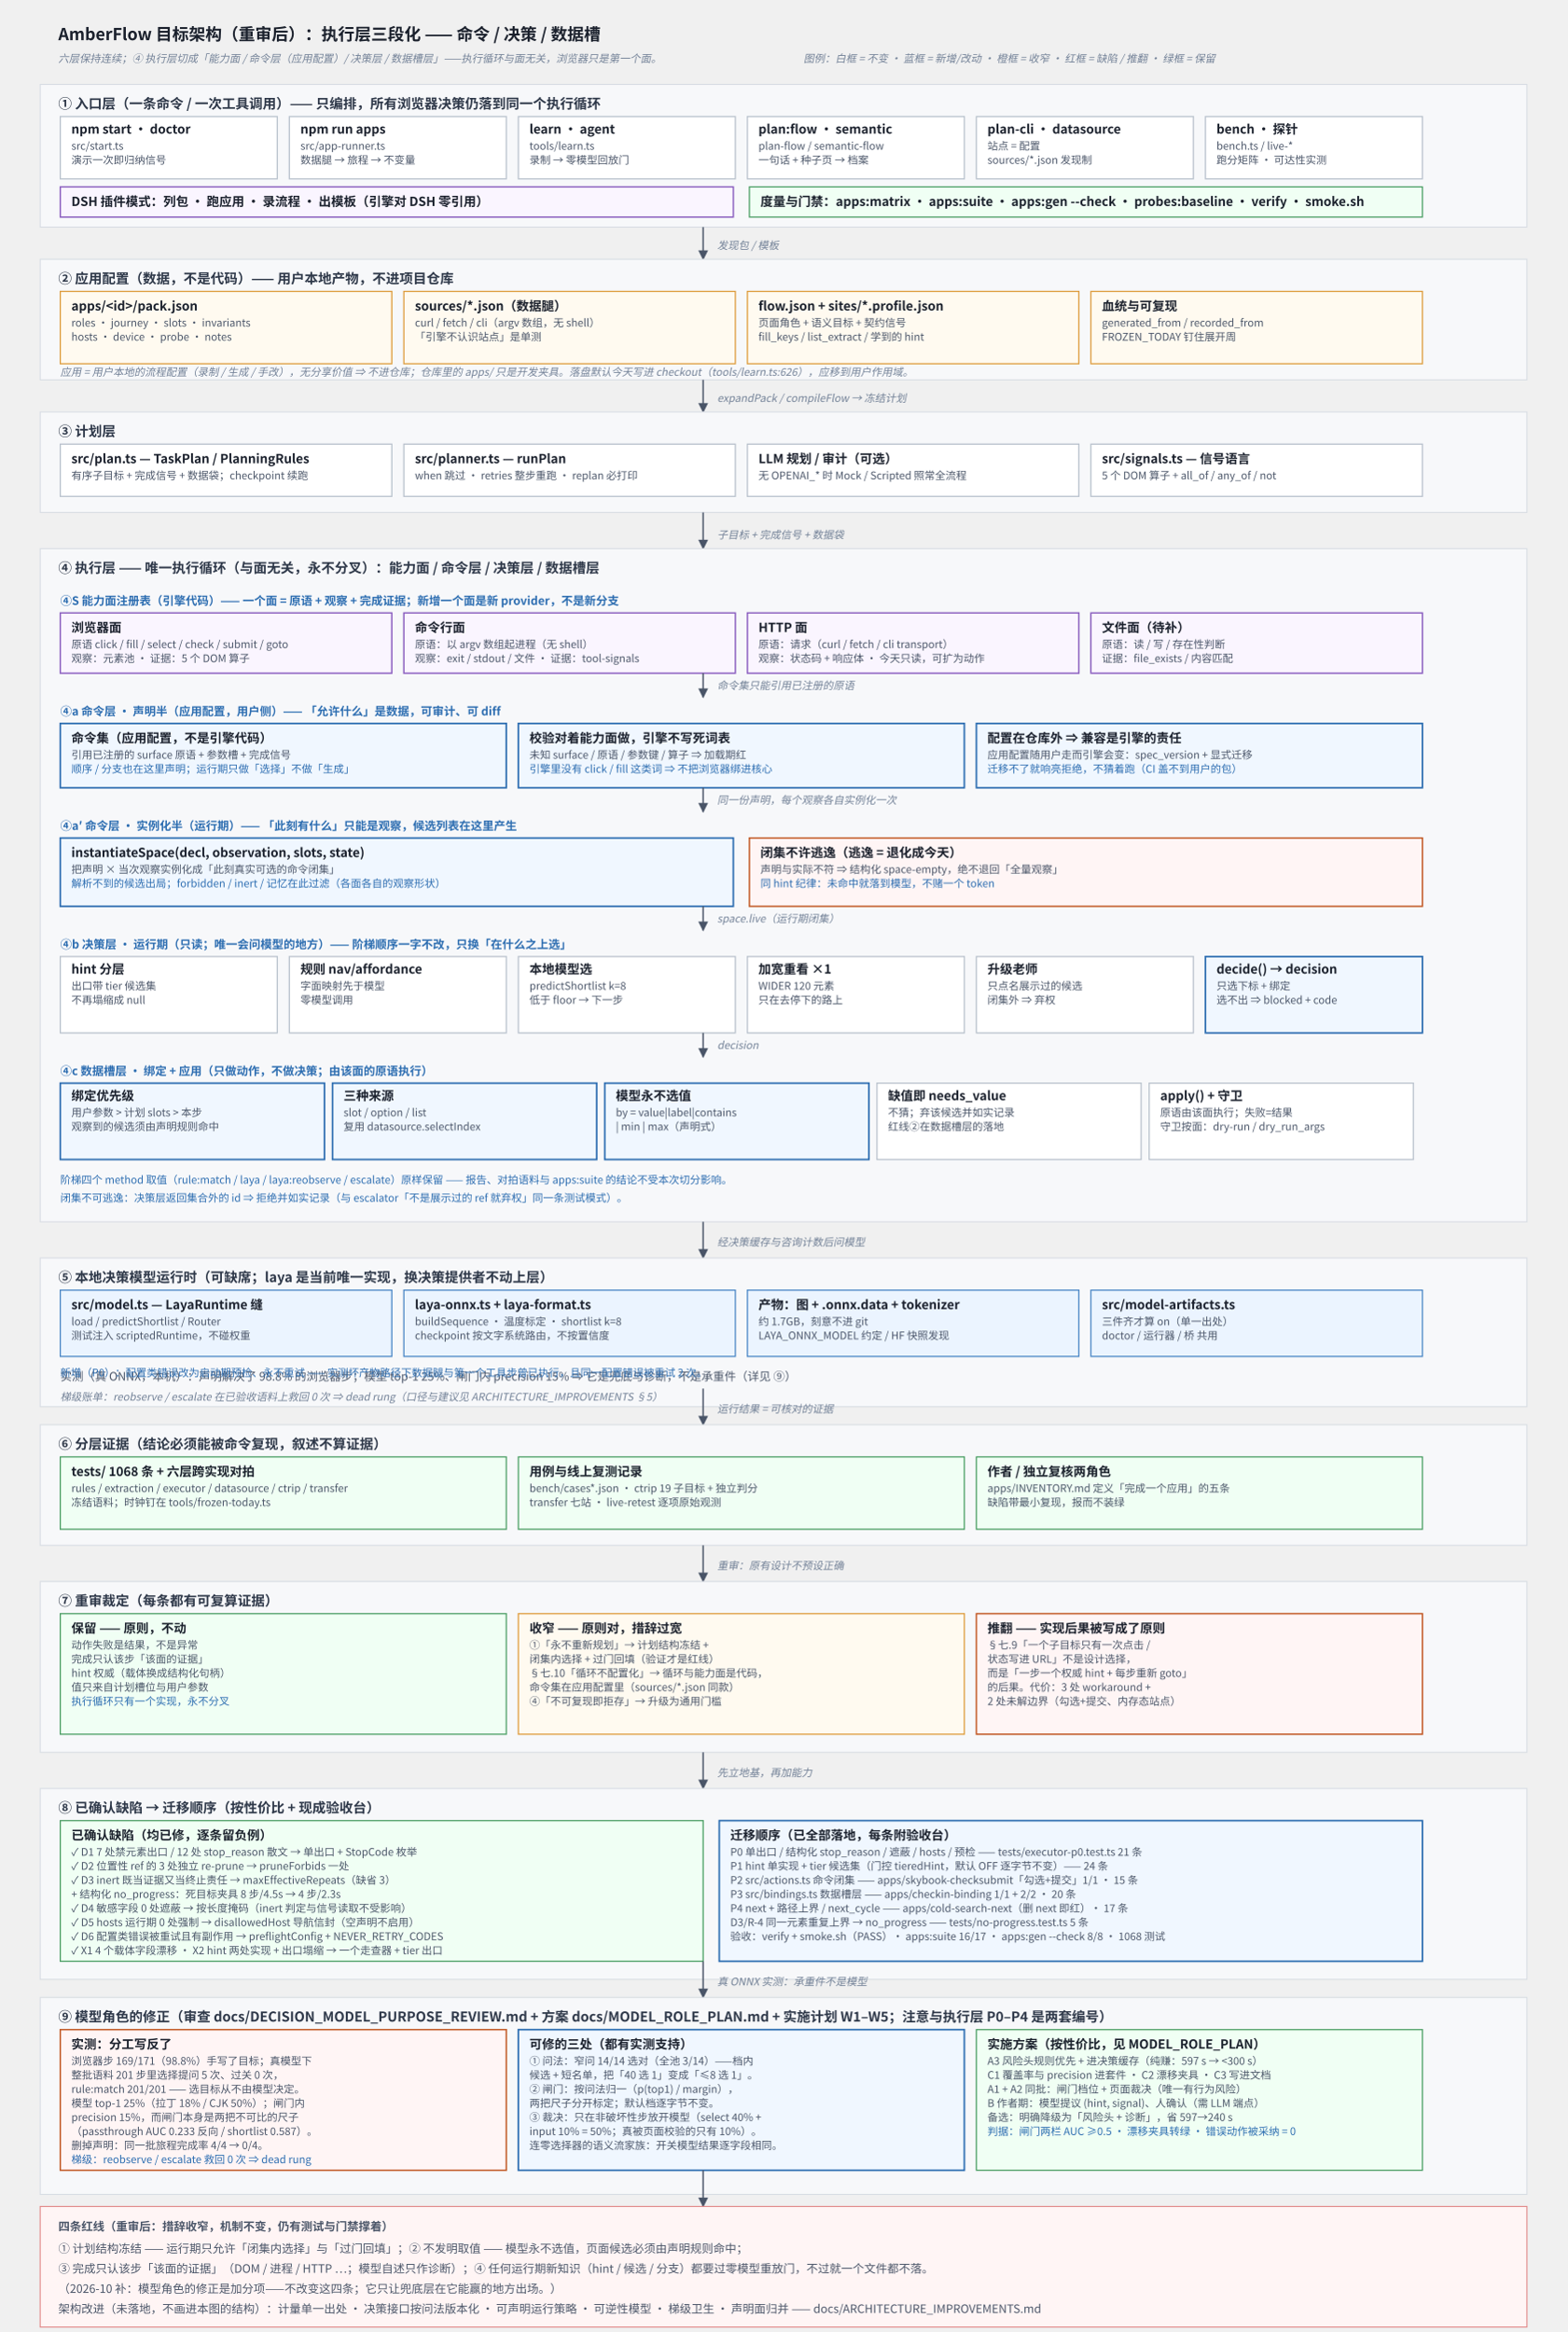
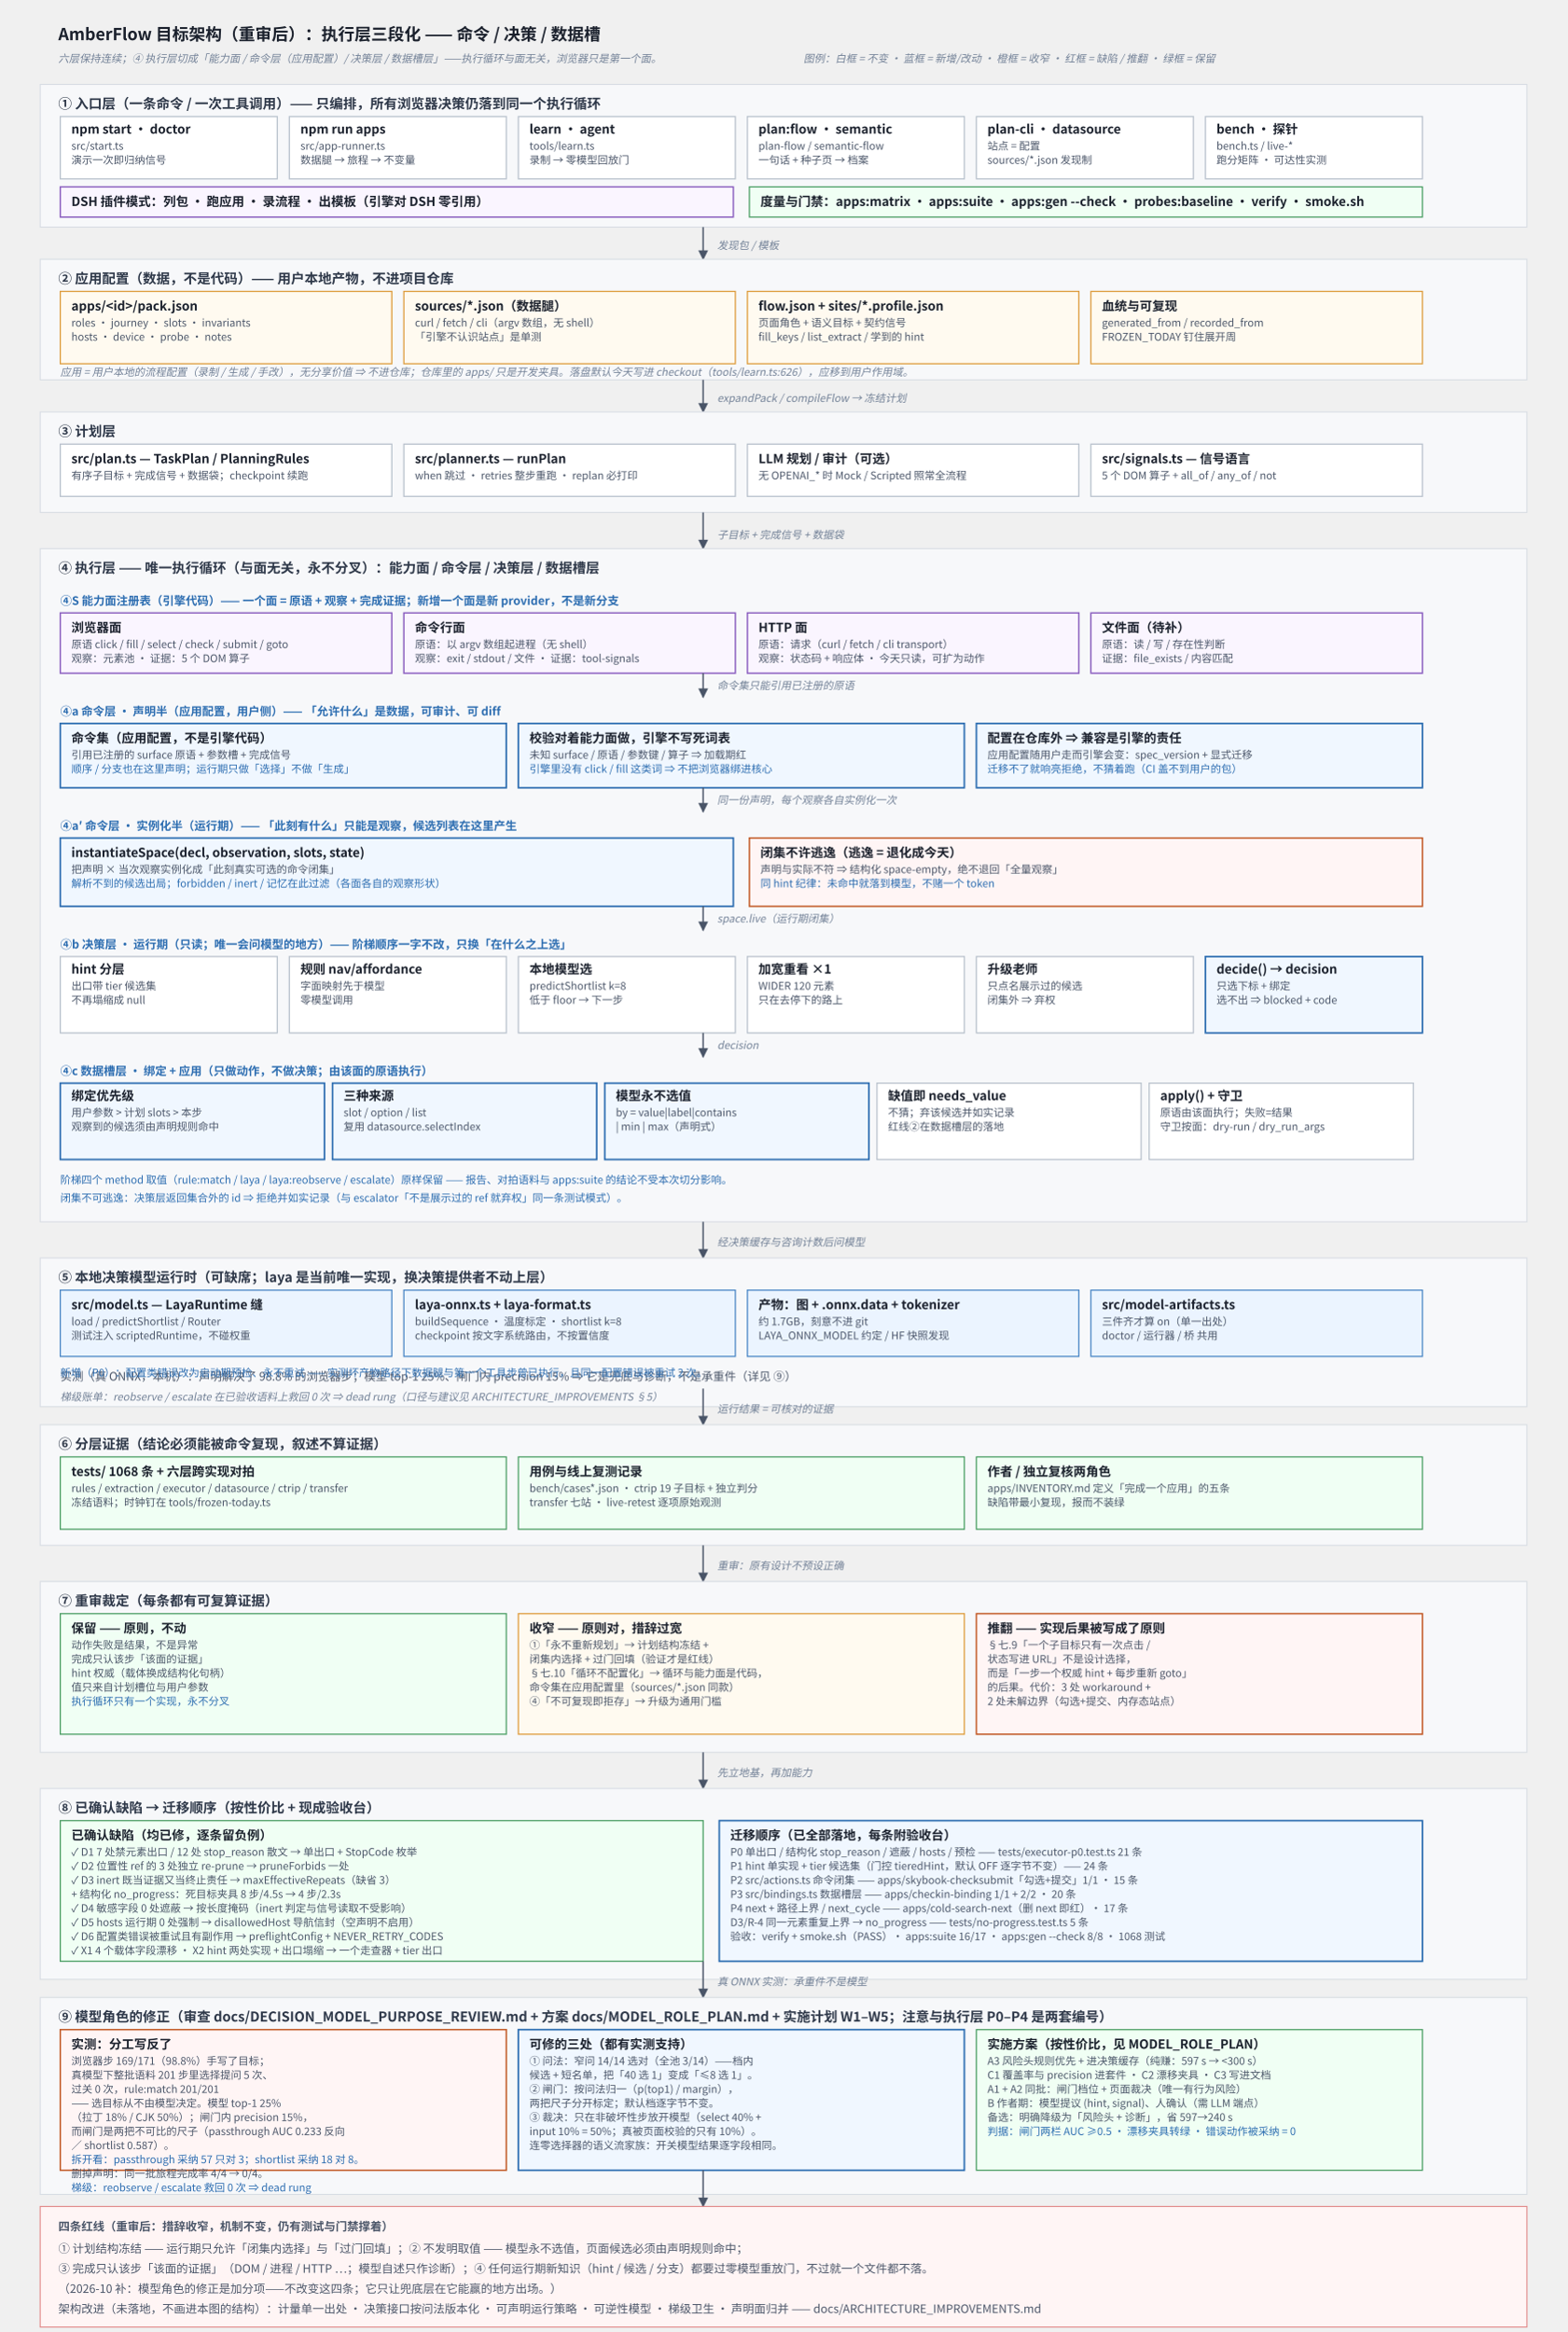
<svg xmlns="http://www.w3.org/2000/svg" width="1560" height="2320" viewBox="0 0 1560 2320" font-family="'PingFang SC','Microsoft YaHei','Noto Sans CJK SC','Source Han Sans CN','Helvetica Neue',Arial,sans-serif">
  <defs>
    <marker id="arr" viewBox="0 0 10 10" refX="9" refY="5" markerWidth="7" markerHeight="7" orient="auto-start-reverse">
      <path d="M0,0 L10,5 L0,10 z" fill="#4a5568" />
    </marker>
    <style>
.band{fill:#f7f8fa;stroke:#d7dce3;stroke-width:1}
.red{fill:#fff5f5;stroke:#e08383}
.lay{fill:#2d3748;font-size:13.5px;font-weight:700}
.title{fill:#1a202c;font-size:16.5px;font-weight:700}
.bx{fill:#fff;stroke:#b8c1cc;stroke-width:1.2}
.bxnew{fill:#f0f7ff;stroke:#2b6cb0;stroke-width:1.6}
.bxred{fill:#fff5f5;stroke:#c05621;stroke-width:1.4}
.bxd{fill:#fffaf0;stroke:#dd9b3b;stroke-width:1.2}
.bxm{fill:#ebf4ff;stroke:#4a86c5;stroke-width:1.2}
.bxe{fill:#f0fff4;stroke:#4a9d63;stroke-width:1.2}
.bxp{fill:#faf5ff;stroke:#8b5fbf;stroke-width:1.4}
.t{fill:#1a202c;font-size:12.5px;font-weight:600}
.s{fill:#4a5568;font-size:10.5px}
.sm{fill:#2b6cb0;font-size:10.5px}
.sub{fill:#2b6cb0;font-size:11.5px;font-weight:700}
.ln{stroke:#4a5568;stroke-width:1.4;fill:none}
.lbl{fill:#718096;font-size:10.5px;font-style:italic}
.foot{fill:#4a5568;font-size:11.5px}
</style>
  </defs>
  <text x="58" y="40" class="title">AmberFlow 目标架构（重审后）：执行层三段化 —— 命令 / 决策 / 数据槽</text>
  <text x="58" y="62" class="lbl">六层保持连续；④ 执行层切成「能力面 / 命令层（应用配置）/ 决策层 / 数据槽层」——执行循环与面无关，浏览器只是第一个面。</text>
  <text x="800" y="62" class="lbl">图例：白框 = 不变 · 蓝框 = 新增/改动 · 橙框 = 收窄 · 红框 = 缺陷 / 推翻 · 绿框 = 保留</text>
  <rect x="40" y="84" width="1480" height="142" class="band" />
  <text x="58" y="108" class="lay">① 入口层（一条命令 / 一次工具调用）—— 只编排，所有浏览器决策仍落到同一个执行循环</text>
  <rect x="60" y="116" width="216" height="62" class="bx" />
  <text x="71" y="133" class="t" font-size="11.5">npm start · doctor</text>
  <text x="71" y="149" class="s">src/start.ts</text>
  <text x="71" y="163" class="s">演示一次即归纳信号</text>
  <rect x="288" y="116" width="216" height="62" class="bx" />
  <text x="299" y="133" class="t" font-size="11.5">npm run apps</text>
  <text x="299" y="149" class="s">src/app-runner.ts</text>
  <text x="299" y="163" class="s">数据腿 → 旅程 → 不变量</text>
  <rect x="516" y="116" width="216" height="62" class="bx" />
  <text x="527" y="133" class="t" font-size="11.5">learn · agent</text>
  <text x="527" y="149" class="s">tools/learn.ts</text>
  <text x="527" y="163" class="s">录制 → 零模型回放门</text>
  <rect x="744" y="116" width="216" height="62" class="bx" />
  <text x="755" y="133" class="t" font-size="11.5">plan:flow · semantic</text>
  <text x="755" y="149" class="s">plan-flow / semantic-flow</text>
  <text x="755" y="163" class="s">一句话 + 种子页 → 档案</text>
  <rect x="972" y="116" width="216" height="62" class="bx" />
  <text x="983" y="133" class="t" font-size="11.5">plan-cli · datasource</text>
  <text x="983" y="149" class="s">站点 = 配置</text>
  <text x="983" y="163" class="s">sources/*.json 发现制</text>
  <rect x="1200" y="116" width="216" height="62" class="bx" />
  <text x="1211" y="133" class="t" font-size="11.5">bench · 探针</text>
  <text x="1211" y="149" class="s">bench.ts / live-*</text>
  <text x="1211" y="163" class="s">跑分矩阵 · 可达性实测</text>
  <rect x="60" y="186" width="670" height="30" class="bxp" />
  <text x="71" y="205" class="t" font-size="11">DSH 插件模式：列包 · 跑应用 · 录流程 · 出模板（引擎对 DSH 零引用）</text>
  <rect x="746" y="186" width="670" height="30" class="bxe" />
  <text x="757" y="205" class="t" font-size="11">度量与门禁：apps:matrix · apps:suite · apps:gen --check · probes:baseline · verify · smoke.sh</text>
  <path class="ln" d="M700,226 V258" marker-end="url(#arr)" />
  <text x="714" y="248" class="lbl">发现包 / 模板</text>
  <rect x="40" y="258" width="1480" height="120" class="band" />
  <text x="58" y="282" class="lay">② 应用配置（数据，不是代码）—— 用户本地产物，不进项目仓库</text>
  <rect x="60" y="290" width="330" height="72" class="bxd" />
  <text x="71" y="309" class="t" font-size="12.5">apps/&lt;id&gt;/pack.json</text>
  <text x="71" y="325" class="s">roles · journey · slots · invariants</text>
  <text x="71" y="339" class="s">hosts · device · probe · notes</text>
  <rect x="402" y="290" width="330" height="72" class="bxd" />
  <text x="413" y="309" class="t" font-size="12.5">sources/*.json（数据腿）</text>
  <text x="413" y="325" class="s">curl / fetch / cli（argv 数组，无 shell）</text>
  <text x="413" y="339" class="s">「引擎不认识站点」是单测</text>
  <rect x="744" y="290" width="330" height="72" class="bxd" />
  <text x="755" y="309" class="t" font-size="12.5">flow.json + sites/*.profile.json</text>
  <text x="755" y="325" class="s">页面角色 + 语义目标 + 契约信号</text>
  <text x="755" y="339" class="s">fill_keys / list_extract / 学到的 hint</text>
  <rect x="1086" y="290" width="330" height="72" class="bxd" />
  <text x="1097" y="309" class="t" font-size="12.5">血统与可复现</text>
  <text x="1097" y="325" class="s">generated_from / recorded_from</text>
  <text x="1097" y="339" class="s">FROZEN_TODAY 钉住展开周</text>
  <text x="60" y="374" class="lbl">应用 = 用户本地的流程配置（录制 / 生成 / 手改），无分享价值 ⇒ 不进仓库；仓库里的 apps/ 只是开发夹具。落盘默认今天写进 checkout（tools/learn.ts:626），应移到用户作用域。</text>
  <path class="ln" d="M700,378 V410" marker-end="url(#arr)" />
  <text x="714" y="400" class="lbl">expandPack / compileFlow → 冻结计划</text>
  <rect x="40" y="410" width="1480" height="100" class="band" />
  <text x="58" y="434" class="lay">③ 计划层</text>
  <rect x="60" y="442" width="330" height="52" class="bx" />
  <text x="71" y="461" class="t" font-size="12.5">src/plan.ts — TaskPlan / PlanningRules</text>
  <text x="71" y="477" class="s">有序子目标 + 完成信号 + 数据袋；checkpoint 续跑</text>
  <rect x="402" y="442" width="330" height="52" class="bx" />
  <text x="413" y="461" class="t" font-size="12.5">src/planner.ts — runPlan</text>
  <text x="413" y="477" class="s">when 跳过 · retries 整步重跑 · replan 必打印</text>
  <rect x="744" y="442" width="330" height="52" class="bx" />
  <text x="755" y="461" class="t" font-size="12.5">LLM 规划 / 审计（可选）</text>
  <text x="755" y="477" class="s">无 OPENAI_* 时 Mock / Scripted 照常全流程</text>
  <rect x="1086" y="442" width="330" height="52" class="bx" />
  <text x="1097" y="461" class="t" font-size="12.5">src/signals.ts — 信号语言</text>
  <text x="1097" y="477" class="s">5 个 DOM 算子 + all_of / any_of / not</text>
  <path class="ln" d="M700,510 V546" marker-end="url(#arr)" />
  <text x="714" y="536" class="lbl">子目标 + 完成信号 + 数据袋</text>
  <rect x="40" y="546" width="1480" height="670" class="band" />
  <text x="58" y="570" class="lay">④ 执行层 —— 唯一执行循环（与面无关，永不分叉）：能力面 / 命令层 / 决策层 / 数据槽层</text>
  <text x="60" y="602" class="sub">④S  能力面注册表（引擎代码）—— 一个面 = 原语 + 观察 + 完成证据；新增一个面是新 provider，不是新分支</text>
  <rect x="60" y="610" width="330" height="60" class="bxp" />
  <text x="71" y="629" class="t" font-size="11.5">浏览器面</text>
  <text x="71" y="645" class="s">原语 click / fill / select / check / submit / goto</text>
  <text x="71" y="659" class="s">观察：元素池 · 证据：5 个 DOM 算子</text>
  <rect x="402" y="610" width="330" height="60" class="bxp" />
  <text x="413" y="629" class="t" font-size="11.5">命令行面</text>
  <text x="413" y="645" class="s">原语：以 argv 数组起进程（无 shell）</text>
  <text x="413" y="659" class="s">观察：exit / stdout / 文件 · 证据：tool-signals</text>
  <rect x="744" y="610" width="330" height="60" class="bxp" />
  <text x="755" y="629" class="t" font-size="11.5">HTTP 面</text>
  <text x="755" y="645" class="s">原语：请求（curl / fetch / cli transport）</text>
  <text x="755" y="659" class="s">观察：状态码 + 响应体 · 今天只读，可扩为动作</text>
  <rect x="1086" y="610" width="330" height="60" class="bxp" />
  <text x="1097" y="629" class="t" font-size="11.5">文件面（待补）</text>
  <text x="1097" y="645" class="s">原语：读 / 写 / 存在性判断</text>
  <text x="1097" y="659" class="s">证据：file_exists / 内容匹配</text>
  <path class="ln" d="M700,670 V694" marker-end="url(#arr)" />
  <text x="714" y="686" class="lbl">命令集只能引用已注册的原语</text>
  <text x="60" y="712" class="sub">④a  命令层 · 声明半（应用配置，用户侧）—— 「允许什么」是数据，可审计、可 diff</text>
  <rect x="60" y="720" width="444" height="64" class="bxnew" />
  <text x="71" y="739" class="t" font-size="11.5">命令集（应用配置，不是引擎代码）</text>
  <text x="71" y="755" class="s">引用已注册的 surface 原语 + 参数槽 + 完成信号</text>
  <text x="71" y="769" class="sm">顺序 / 分支也在这里声明；运行期只做「选择」不做「生成」</text>
  <rect x="516" y="720" width="444" height="64" class="bxnew" />
  <text x="527" y="739" class="t" font-size="11.5">校验对着能力面做，引擎不写死词表</text>
  <text x="527" y="755" class="s">未知 surface / 原语 / 参数键 / 算子 ⇒ 加载期红</text>
  <text x="527" y="769" class="sm">引擎里没有 click / fill 这类词 ⇒ 不把浏览器绑进核心</text>
  <rect x="972" y="720" width="444" height="64" class="bxnew" />
  <text x="983" y="739" class="t" font-size="11.5">配置在仓库外 ⇒ 兼容是引擎的责任</text>
  <text x="983" y="755" class="s">应用配置随用户走而引擎会变：spec_version + 显式迁移</text>
  <text x="983" y="769" class="sm">迁移不了就响亮拒绝，不猜着跑（CI 盖不到用户的包）</text>
  <path class="ln" d="M700,784 V808" marker-end="url(#arr)" />
  <text x="714" y="800" class="lbl">同一份声明，每个观察各自实例化一次</text>
  <text x="60" y="826" class="sub">④a′  命令层 · 实例化半（运行期）—— 「此刻有什么」只能是观察，候选列表在这里产生</text>
  <rect x="60" y="834" width="670" height="68" class="bxnew" />
  <text x="71" y="853" class="t" font-size="11.5">instantiateSpace(decl, observation, slots, state)</text>
  <text x="71" y="869" class="s">把声明 × 当次观察实例化成「此刻真实可选的命令闭集」</text>
  <text x="71" y="883" class="sm">解析不到的候选出局；forbidden / inert / 记忆在此过滤（各面各自的观察形状）</text>
  <rect x="746" y="834" width="670" height="68" class="bxred" />
  <text x="757" y="853" class="t" font-size="11.5">闭集不许逃逸（逃逸 = 退化成今天）</text>
  <text x="757" y="869" class="s">声明与实际不符 ⇒ 结构化 space-empty，绝不退回「全量观察」</text>
  <text x="757" y="883" class="sm">同 hint 纪律：未命中就落到模型，不赌一个 token</text>
  <path class="ln" d="M700,902 V926" marker-end="url(#arr)" />
  <text x="714" y="918" class="lbl">space.live（运行期闭集）</text>
  <text x="60" y="944" class="sub">④b  决策层 · 运行期（只读；唯一会问模型的地方）—— 阶梯顺序一字不改，只换「在什么之上选」</text>
  <rect x="60" y="952" width="216" height="76" class="bx" />
  <text x="71" y="969" class="t" font-size="11">hint 分层</text>
  <text x="71" y="985" class="s">出口带 tier 候选集</text>
  <text x="71" y="999" class="s">不再塌缩成 null</text>
  <rect x="288" y="952" width="216" height="76" class="bx" />
  <text x="299" y="969" class="t" font-size="11">规则 nav/affordance</text>
  <text x="299" y="985" class="s">字面映射先于模型</text>
  <text x="299" y="999" class="s">零模型调用</text>
  <rect x="516" y="952" width="216" height="76" class="bx" />
  <text x="527" y="969" class="t" font-size="11">本地模型选</text>
  <text x="527" y="985" class="s">predictShortlist k=8</text>
  <text x="527" y="999" class="s">低于 floor → 下一步</text>
  <rect x="744" y="952" width="216" height="76" class="bx" />
  <text x="755" y="969" class="t" font-size="11">加宽重看 ×1</text>
  <text x="755" y="985" class="s">WIDER 120 元素</text>
  <text x="755" y="999" class="s">只在去停下的路上</text>
  <rect x="972" y="952" width="216" height="76" class="bx" />
  <text x="983" y="969" class="t" font-size="11">升级老师</text>
  <text x="983" y="985" class="s">只点名展示过的候选</text>
  <text x="983" y="999" class="s">闭集外 ⇒ 弃权</text>
  <rect x="1200" y="952" width="216" height="76" class="bxnew" />
  <text x="1211" y="969" class="t" font-size="11">decide() → decision</text>
  <text x="1211" y="985" class="s">只选下标 + 绑定</text>
  <text x="1211" y="999" class="s">选不出 ⇒ blocked + code</text>
  <path class="ln" d="M700,1028 V1052" marker-end="url(#arr)" />
  <text x="714" y="1044" class="lbl">decision</text>
  <text x="60" y="1070" class="sub">④c  数据槽层 · 绑定 + 应用（只做动作，不做决策；由该面的原语执行）</text>
  <rect x="60" y="1078" width="263" height="76" class="bxnew" />
  <text x="71" y="1095" class="t" font-size="11">绑定优先级</text>
  <text x="71" y="1111" class="s">用户参数 &gt; 计划 slots &gt; 本步</text>
  <text x="71" y="1125" class="s">观察到的候选须由声明规则命中</text>
  <rect x="331" y="1078" width="263" height="76" class="bxnew" />
  <text x="342" y="1095" class="t" font-size="11">三种来源</text>
  <text x="342" y="1111" class="s">slot / option / list</text>
  <text x="342" y="1125" class="s">复用 datasource.selectIndex</text>
  <rect x="602" y="1078" width="263" height="76" class="bxnew" />
  <text x="613" y="1095" class="t" font-size="11">模型永不选值</text>
  <text x="613" y="1111" class="s">by = value|label|contains</text>
  <text x="613" y="1125" class="s">| min | max（声明式）</text>
  <rect x="873" y="1078" width="263" height="76" class="bx" />
  <text x="884" y="1095" class="t" font-size="11">缺值即 needs_value</text>
  <text x="884" y="1111" class="s">不猜；弃该候选并如实记录</text>
  <text x="884" y="1125" class="s">红线②在数据槽层的落地</text>
  <rect x="1144" y="1078" width="263" height="76" class="bx" />
  <text x="1155" y="1095" class="t" font-size="11">apply() + 守卫</text>
  <text x="1155" y="1111" class="s">原语由该面执行；失败=结果</text>
  <text x="1155" y="1125" class="s">守卫按面：dry-run / dry_run_args</text>
  <text x="60" y="1178" class="sm">阶梯四个 method 取值（rule:match / laya / laya:reobserve / escalate）原样保留 —— 报告、对拍语料与 apps:suite 的结论不受本次切分影响。</text>
  <text x="60" y="1196" class="sm">闭集不可逃逸：决策层返回集合外的 id ⇒ 拒绝并如实记录（与 escalator「不是展示过的 ref 就弃权」同一条测试模式）。</text>
  <path class="ln" d="M700,1216 V1252" marker-end="url(#arr)" />
  <text x="714" y="1240" class="lbl">经决策缓存与咨询计数后问模型</text>
  <rect x="40" y="1252" width="1480" height="148" class="band" />
  <text x="58" y="1276" class="lay">⑤ 本地决策模型运行时（可缺席；laya 是当前唯一实现，换决策提供者不动上层）</text>
  <rect x="60" y="1284" width="330" height="66" class="bxm" />
  <text x="71" y="1303" class="t" font-size="12.5">src/model.ts — LayaRuntime 缝</text>
  <text x="71" y="1319" class="s">load / predictShortlist / Router</text>
  <text x="71" y="1333" class="s">测试注入 scriptedRuntime，不碰权重</text>
  <rect x="402" y="1284" width="330" height="66" class="bxm" />
  <text x="413" y="1303" class="t" font-size="12.5">laya-onnx.ts + laya-format.ts</text>
  <text x="413" y="1319" class="s">buildSequence · 温度标定 · shortlist k=8</text>
  <text x="413" y="1333" class="s">checkpoint 按文字系统路由，不按置信度</text>
  <rect x="744" y="1284" width="330" height="66" class="bxm" />
  <text x="755" y="1303" class="t" font-size="12.5">产物：图 + .onnx.data + tokenizer</text>
  <text x="755" y="1319" class="s">约 1.7GB，刻意不进 git</text>
  <text x="755" y="1333" class="s">LAYA_ONNX_MODEL 约定 / HF 快照发现</text>
  <rect x="1086" y="1284" width="330" height="66" class="bxm" />
  <text x="1097" y="1303" class="t" font-size="12.5">src/model-artifacts.ts</text>
  <text x="1097" y="1319" class="s">三件齐才算 on（单一出处）</text>
  <text x="1097" y="1333" class="s">doctor / 运行器 / 桥 共用</text>
  <text x="60" y="1374" class="foot">实测（真 ONNX，本机）：声明解决了 98.8% 的浏览器步；模型 top-1 25%、闸门内 precision 15% ⇒ 它是兜底与诊断，不是承重件（详见 ⑨）</text>
  <text x="60" y="1394" class="lbl">梯级账单：reobserve / escalate 在已验收语料上救回 0 次 ⇒ dead rung（口径与建议见 ARCHITECTURE_IMPROVEMENTS §5）</text>
  <text x="60" y="1370" class="sm">新增（P0）：配置类错误改为启动期预检、永不重试 —— 实测坏产物路径下数据腿与第一个工具步曾已执行，且同一配置错误被重试 2 次。</text>
  <path class="ln" d="M700,1382 V1418" marker-end="url(#arr)" />
  <text x="714" y="1406" class="lbl">运行结果 = 可核对的证据</text>
  <rect x="40" y="1418" width="1480" height="120" class="band" />
  <text x="58" y="1442" class="lay">⑥ 分层证据（结论必须能被命令复现，叙述不算证据）</text>
  <rect x="60" y="1450" width="444" height="72" class="bxe" />
  <text x="71" y="1469" class="t" font-size="12.5">tests/ 1068 条 + 六层跨实现对拍</text>
  <text x="71" y="1485" class="s">rules / extraction / executor / datasource / ctrip / transfer</text>
  <text x="71" y="1499" class="s">冻结语料；时钟钉在 tools/frozen-today.ts</text>
  <rect x="516" y="1450" width="444" height="72" class="bxe" />
  <text x="527" y="1469" class="t" font-size="12.5">用例与线上复测记录</text>
  <text x="527" y="1485" class="s">bench/cases*.json · ctrip 19 子目标 + 独立判分</text>
  <text x="527" y="1499" class="s">transfer 七站 · live-retest 逐项原始观测</text>
  <rect x="972" y="1450" width="444" height="72" class="bxe" />
  <text x="983" y="1469" class="t" font-size="12.5">作者 / 独立复核两角色</text>
  <text x="983" y="1485" class="s">apps/INVENTORY.md 定义「完成一个应用」的五条</text>
  <text x="983" y="1499" class="s">缺陷带最小复现，报而不装绿</text>
  <path class="ln" d="M700,1538 V1574" marker-end="url(#arr)" />
  <text x="714" y="1562" class="lbl">重审：原有设计不预设正确</text>
  <rect x="40" y="1574" width="1480" height="170" class="band" />
  <text x="58" y="1598" class="lay">⑦ 重审裁定（每条都有可复算证据）</text>
  <rect x="60" y="1606" width="444" height="120" class="bxe" />
  <text x="71" y="1625" class="t" font-size="12">保留 —— 原则，不动</text>
  <text x="71" y="1641" class="s">动作失败是结果，不是异常</text>
  <text x="71" y="1655" class="s">完成只认该步「该面的证据」</text>
  <text x="71" y="1669" class="s">hint 权威（载体换成结构化句柄）</text>
  <text x="71" y="1683" class="s">值只来自计划槽位与用户参数</text>
  <text x="71" y="1697" class="sm">执行循环只有一个实现，永不分叉</text>
  <rect x="516" y="1606" width="444" height="120" class="bxd" />
  <text x="527" y="1625" class="t" font-size="12">收窄 —— 原则对，措辞过宽</text>
  <text x="527" y="1641" class="s">①「永不重新规划」→ 计划结构冻结 +</text>
  <text x="527" y="1655" class="s">     闭集内选择 + 过门回填（验证才是红线）</text>
  <text x="527" y="1669" class="s">§七.10「循环不配置化」→ 循环与能力面是代码，</text>
  <text x="527" y="1683" class="s">     命令集在应用配置里（sources/*.json 同款）</text>
  <text x="527" y="1697" class="s">④「不可复现即拒存」→ 升级为通用门槛</text>
  <rect x="972" y="1606" width="444" height="120" class="bxred" />
  <text x="983" y="1625" class="t" font-size="12">推翻 —— 实现后果被写成了原则</text>
  <text x="983" y="1641" class="s">§七.9「一个子目标只有一次点击 /</text>
  <text x="983" y="1655" class="s">     状态写进 URL」不是设计选择，</text>
  <text x="983" y="1669" class="s">而是「一步一个权威 hint + 每步重新 goto」</text>
  <text x="983" y="1683" class="s">的后果。代价：3 处 workaround +</text>
  <text x="983" y="1697" class="s">2 处未解边界（勾选+提交、内存态站点）</text>
  <path class="ln" d="M700,1744 V1780" marker-end="url(#arr)" />
  <text x="714" y="1768" class="lbl">先立地基，再加能力</text>
  <rect x="40" y="1780" width="1480" height="190" class="band" />
  <text x="58" y="1804" class="lay">⑧ 已确认缺陷 → 迁移顺序（按性价比 + 现成验收台）</text>
  <rect x="60" y="1812" width="640" height="140" class="bxe" />
  <text x="71" y="1831" class="t" font-size="12">已确认缺陷（均已修，逐条留负例）</text>
  <text x="71" y="1847" class="s">✓ D1 7 处禁元素出口 / 12 处 stop_reason 散文 → 单出口 + StopCode 枚举</text>
  <text x="71" y="1861" class="s">✓ D2 位置性 ref 的 3 处独立 re-prune → pruneForbids 一处</text>
  <text x="71" y="1875" class="s">✓ D3 inert 既当证据又当终止责任 → maxEffectiveRepeats（缺省 3）</text>
  <text x="71" y="1889" class="s">      + 结构化 no_progress：死目标夹具 8 步/4.5s → 4 步/2.3s</text>
  <text x="71" y="1903" class="s">✓ D4 敏感字段 0 处遮蔽 → 按长度掩码（inert 判定与信号读取不受影响）</text>
  <text x="71" y="1917" class="s">✓ D5 hosts 运行期 0 处强制 → disallowedHost 导航信封（空声明不启用）</text>
  <text x="71" y="1931" class="s">✓ D6 配置类错误被重试且有副作用 → preflightConfig + NEVER_RETRY_CODES</text>
  <text x="71" y="1945" class="s">✓ X1 4 个载体字段漂移 · X2 hint 两处实现 + 出口塌缩 → 一个走查器 + tier 出口</text>
  <rect x="716" y="1812" width="700" height="140" class="bxnew" />
  <text x="727" y="1831" class="t" font-size="12">迁移顺序（已全部落地，每条附验收台）</text>
  <text x="727" y="1847" class="s">P0 单出口 / 结构化 stop_reason / 遮蔽 / hosts / 预检 —— tests/executor-p0.test.ts 21 条</text>
  <text x="727" y="1861" class="s">P1 hint 单实现 + tier 候选集（门控 tieredHint，默认 OFF 逐字节不变）—— 24 条</text>
  <text x="727" y="1875" class="s">P2 src/actions.ts 命令闭集 —— apps/skybook-checksubmit「勾选+提交」1/1 · 15 条</text>
  <text x="727" y="1889" class="s">P3 src/bindings.ts 数据槽层 —— apps/checkin-binding 1/1 + 2/2 · 20 条</text>
  <text x="727" y="1903" class="s">P4 next + 路径上界 / next_cycle —— apps/cold-search-next（删 next 即红）· 17 条</text>
  <text x="727" y="1917" class="s">D3/R-4 同一元素重复上界 → no_progress —— tests/no-progress.test.ts 5 条</text>
  <text x="727" y="1931" class="s">验收：verify + smoke.sh（PASS）· apps:suite 16/17 · apps:gen --check 8/8 · 1068 测试</text>
  <path class="ln" d="M700,1952 V1988" marker-end="url(#arr)" />
  <text x="714" y="1976" class="lbl">真 ONNX 实测：承重件不是模型</text>
  <rect x="40" y="1988" width="1480" height="196" class="band" />
  <text x="58" y="2012" class="lay">⑨ 模型角色的修正（审查 docs/DECISION_MODEL_PURPOSE_REVIEW.md + 方案 docs/MODEL_ROLE_PLAN.md + 实施计划 W1–W5；注意与执行层 P0–P4 是两套编号）</text>
  <rect x="60" y="2020" width="444" height="140" class="bxred" />
  <text x="71" y="2039" class="t" font-size="12">实测：分工写反了</text>
-   <text x="71" y="2055" class="s">浏览器步 169/171（98.8%）手写了目标；真模型下</text>
-   <text x="71" y="2069" class="s">整批语料 201 步里选择提问 5 次、过关 0 次，</text>
-   <text x="71" y="2083" class="s">rule:match 201/201 —— 选目标从不由模型决定。</text>
-   <text x="71" y="2097" class="s">模型 top-1 25%（拉丁 18% / CJK 50%）；闸门内</text>
-   <text x="71" y="2111" class="s">precision 15%，而闸门本身是两把不可比的尺子</text>
-   <text x="71" y="2125" class="s">（passthrough AUC 0.233 反向 / shortlist 0.587）。</text>
-   <text x="71" y="2139" class="s">删掉声明：同一批旅程完成率 4/4 → 0/4。</text>
-   <text x="71" y="2153" class="sm">梯级：reobserve / escalate 救回 0 次 ⇒ dead rung</text>
+   <text x="71" y="2055" class="s">浏览器步 169/171（98.8%）手写了目标；</text>
+   <text x="71" y="2069" class="s">真模型下整批语料 201 步里选择提问 5 次、</text>
+   <text x="71" y="2083" class="s">过关 0 次，rule:match 201/201</text>
+   <text x="71" y="2097" class="s">—— 选目标从不由模型决定。模型 top-1 25%</text>
+   <text x="71" y="2111" class="s">（拉丁 18% / CJK 50%）；闸门内 precision 15%，</text>
+   <text x="71" y="2125" class="s">而闸门是两把不可比的尺子（passthrough AUC 0.233 反向</text>
+   <text x="71" y="2139" class="s">／ shortlist 0.587）。</text>
+   <text x="71" y="2153" class="sm">拆开看：passthrough 采纳 57 只对 3；shortlist 采纳 18 对 8。</text>
+   <text x="71" y="2167" class="s">删掉声明：同一批旅程完成率 4/4 → 0/4。</text>
+   <text x="71" y="2181" class="sm">梯级：reobserve / escalate 救回 0 次 ⇒ dead rung</text>
  <rect x="516" y="2020" width="444" height="140" class="bxnew" />
  <text x="527" y="2039" class="t" font-size="12">可修的三处（都有实测支持）</text>
  <text x="527" y="2055" class="s">① 问法：窄问 14/14 选对（全池 3/14）——档内</text>
  <text x="527" y="2069" class="s">     候选 + 短名单，把「40 选 1」变成「≤8 选 1」。</text>
  <text x="527" y="2083" class="s">② 闸门：按问法归一（p(top1) / margin），</text>
  <text x="527" y="2097" class="s">     两把尺子分开标定；默认档逐字节不变。</text>
  <text x="527" y="2111" class="s">③ 裁决：只在非破坏性步放开模型（select 40% +</text>
  <text x="527" y="2125" class="s">     input 10% = 50%；真被页面校验的只有 10%）。</text>
  <text x="527" y="2139" class="s">连零选择器的语义流家族：开关模型结果逐字段相同。</text>
  <rect x="972" y="2020" width="444" height="140" class="bxe" />
  <text x="983" y="2039" class="t" font-size="12">实施方案（按性价比，见 MODEL_ROLE_PLAN）</text>
  <text x="983" y="2055" class="s">A3 风险头规则优先 + 进决策缓存（纯赚：597 s → &lt;300 s）</text>
  <text x="983" y="2069" class="s">C1 覆盖率与 precision 进套件 · C2 漂移夹具 · C3 写进文档</text>
  <text x="983" y="2083" class="s">A1 + A2 同批：闸门档位 + 页面裁决（唯一有行为风险）</text>
  <text x="983" y="2097" class="s">B  作者期：模型提议 (hint, signal)、人确认（需 LLM 端点）</text>
  <text x="983" y="2111" class="s">备选：明确降级为「风险头 + 诊断」，省 597→240 s</text>
  <text x="983" y="2125" class="sm">判据：闸门两栏 AUC ≥0.5 · 漂移夹具转绿 · 错误动作被采纳 = 0</text>
  <path class="ln" d="M700,2160 V2196" marker-end="url(#arr)" />
  <rect x="40" y="2196" width="1480" height="120" class="band red" />
  <text x="58" y="2220" class="foot" font-weight="700">四条红线（重审后：措辞收窄，机制不变，仍有测试与门禁撑着）</text>
  <text x="58" y="2242" class="foot">① 计划结构冻结 —— 运行期只允许「闭集内选择」与「过门回填」；② 不发明取值 —— 模型永不选值，页面候选必须由声明规则命中；</text>
  <text x="58" y="2262" class="foot">③ 完成只认该步「该面的证据」（DOM / 进程 / HTTP …；模型自述只作诊断）；④ 任何运行期新知识（hint / 候选 / 分支）都要过零模型重放门，不过就一个文件都不落。</text>
  <text x="58" y="2282" class="foot">（2026-10 补：模型角色的修正是加分项——不改变这四条；它只让兜底层在它能赢的地方出场。）</text>
  <text x="58" y="2302" class="foot">架构改进（未落地，不画进本图的结构）：计量单一出处 · 决策接口按问法版本化 · 可声明运行策略 · 可逆性模型 · 梯级卫生 · 声明面归并 —— docs/ARCHITECTURE_IMPROVEMENTS.md</text>
</svg>
